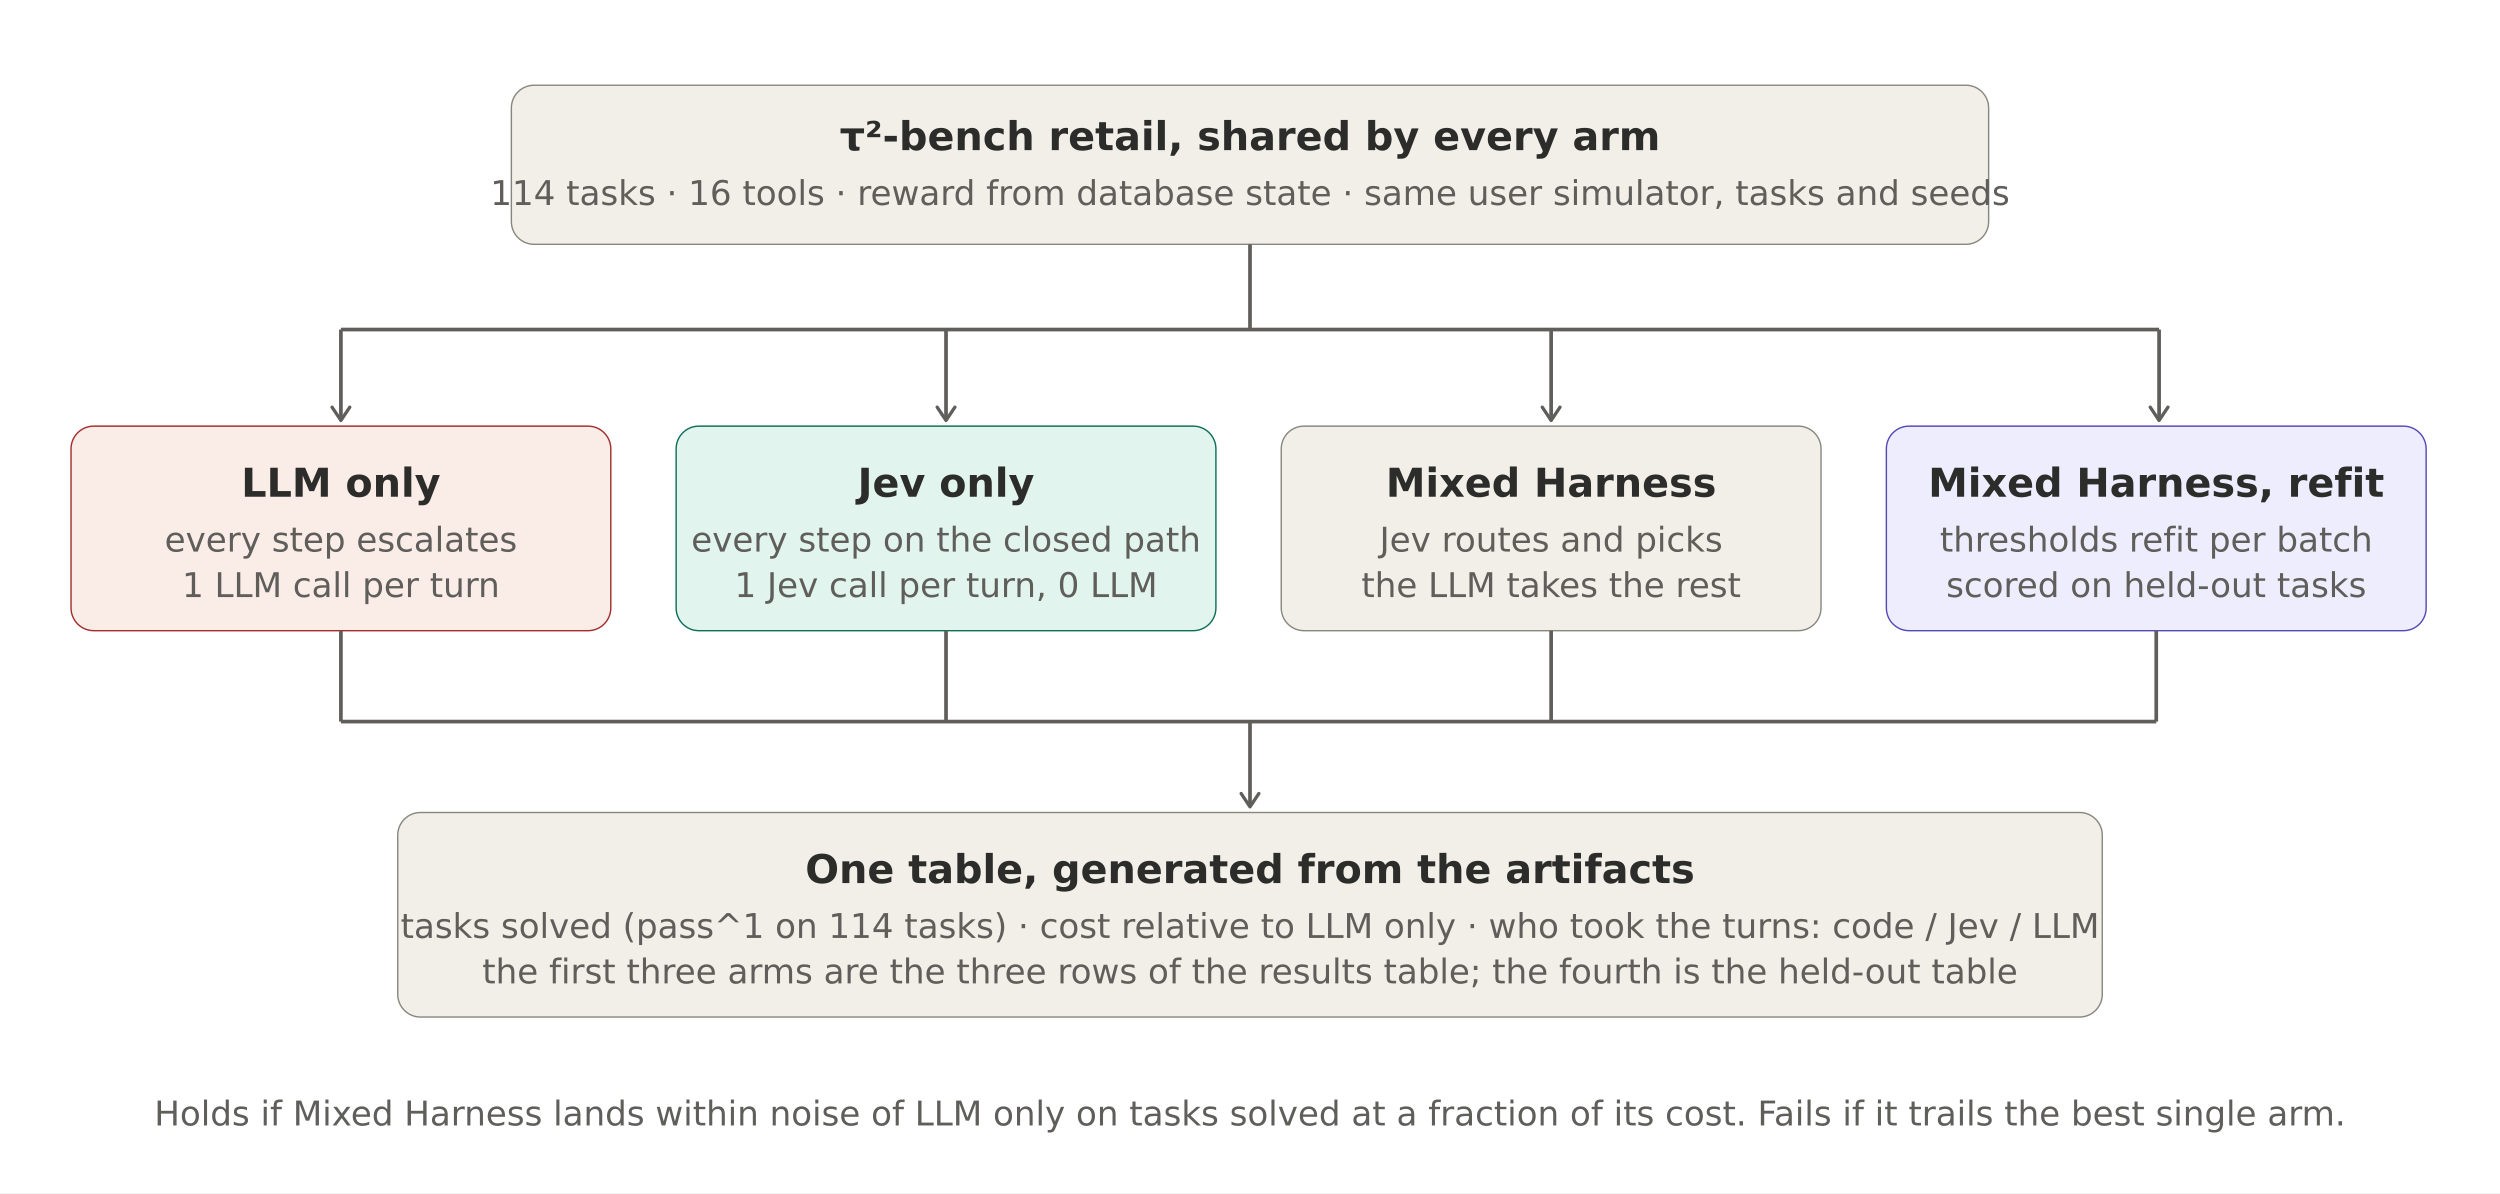
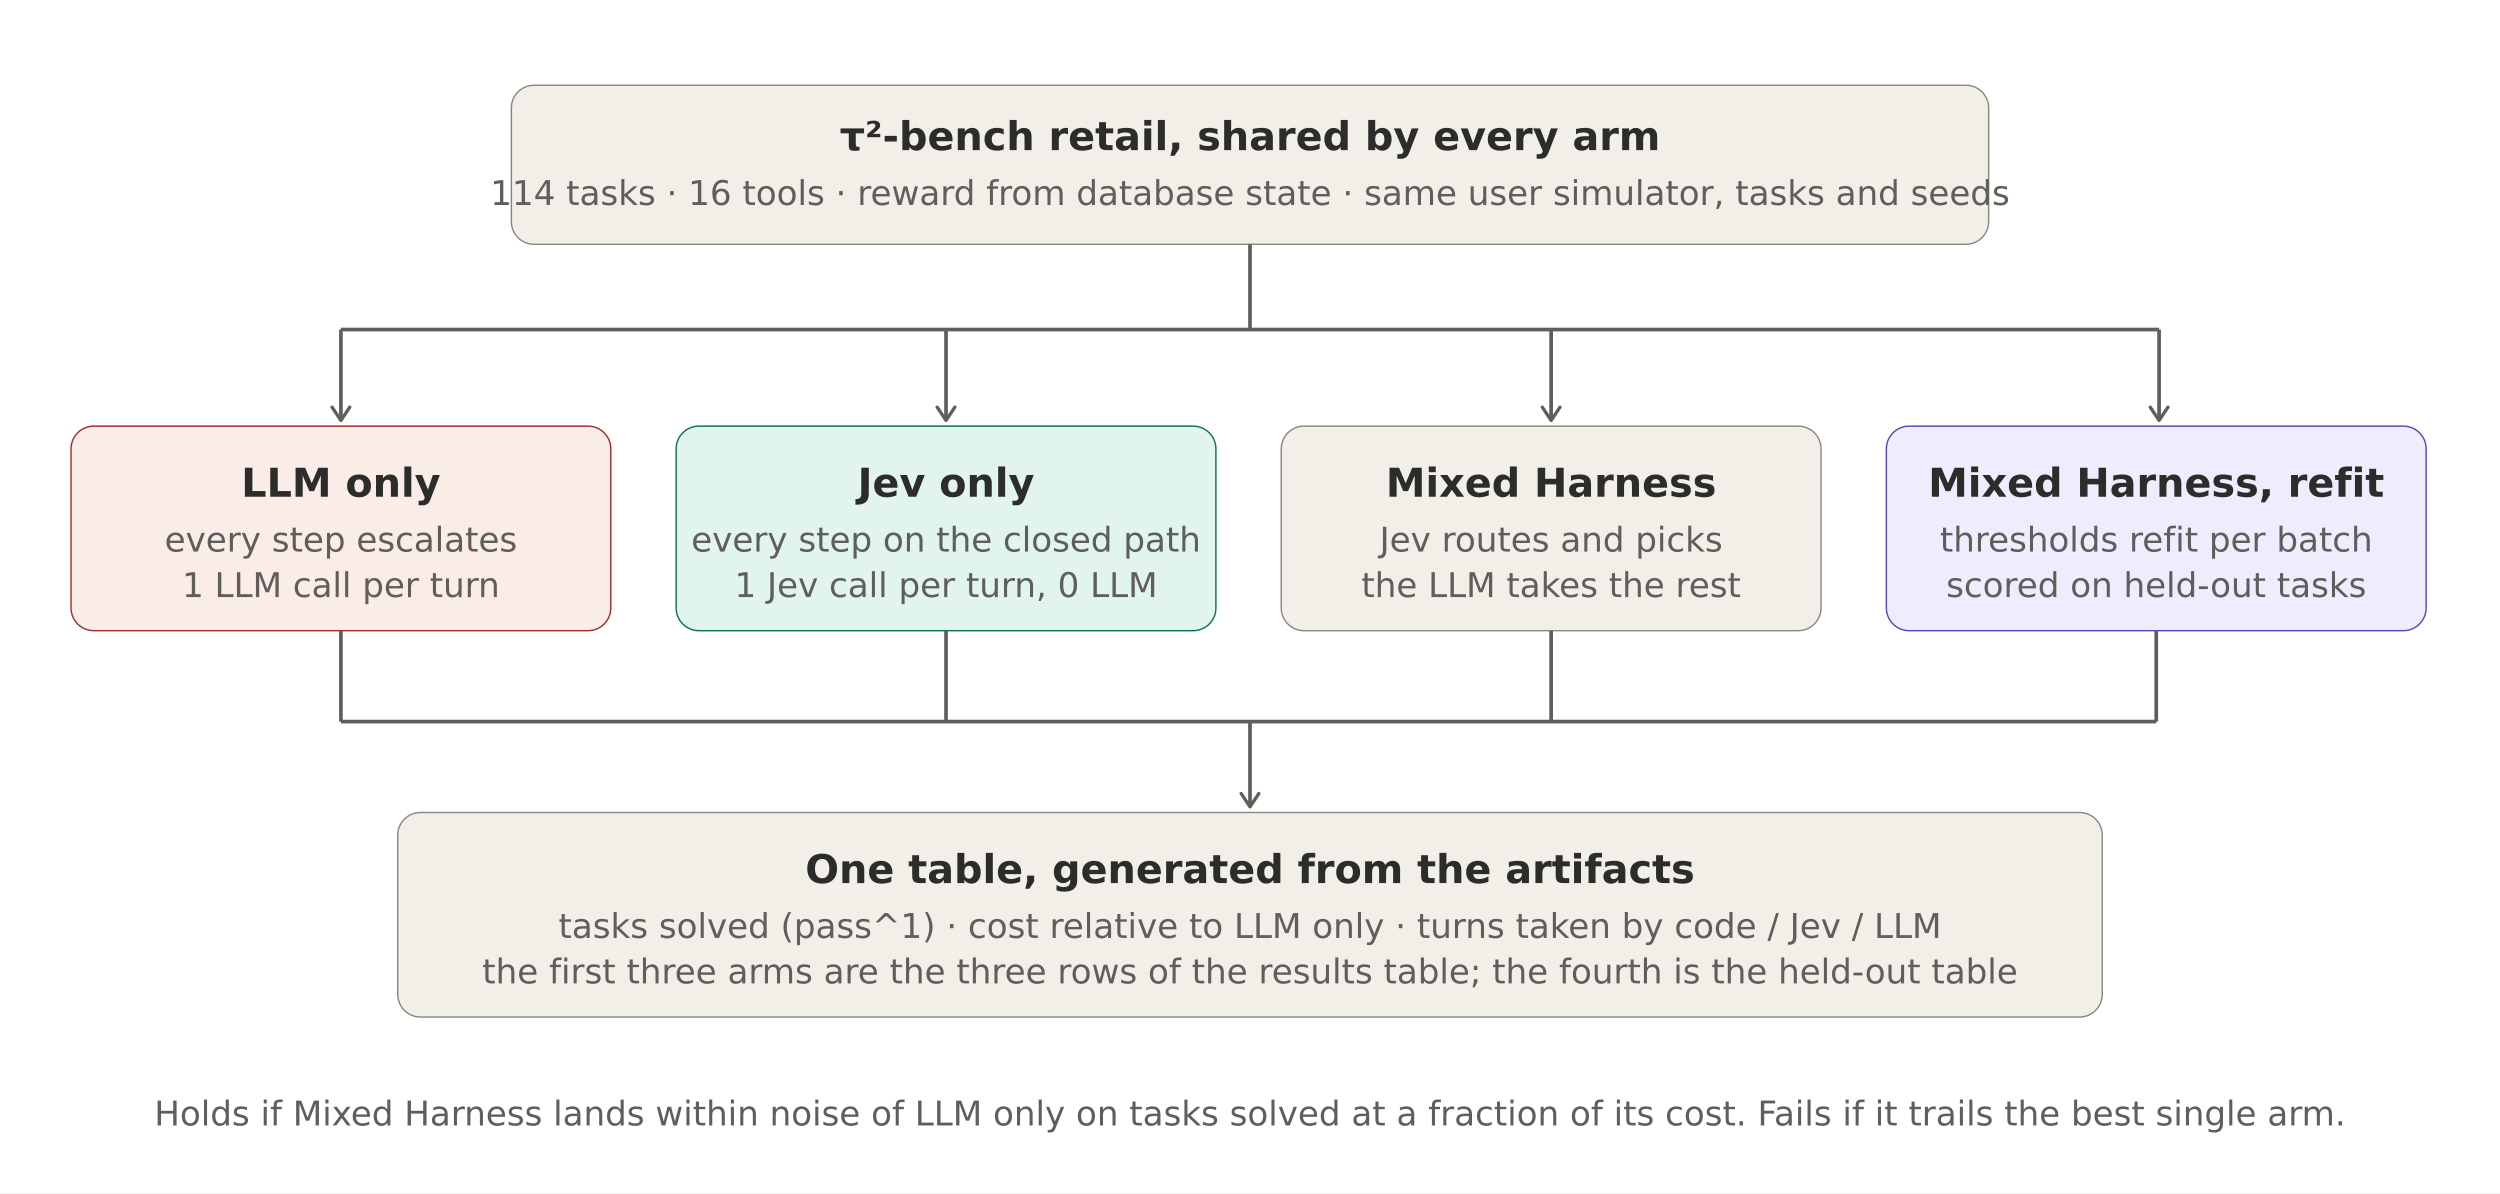
<svg xmlns="http://www.w3.org/2000/svg" width="880" height="420" viewBox="0 0 880 420" role="img">
  <style>
text{font-family:'DejaVu Sans',sans-serif}
.th{font-size:14px;font-weight:bold;fill:#2C2C2A}
.ts{font-size:12px;fill:#5F5E5A}
.arr{stroke:#5F5E5A;stroke-width:1.3;fill:none}
</style>
  <rect width="880" height="420" fill="#FFFFFF" />
  <defs>
    <marker id="arrow" viewBox="0 0 10 10" refX="8" refY="5" markerWidth="6" markerHeight="6" orient="auto-start-reverse">
      <path d="M2 1L8 5L2 9" fill="none" stroke="#5F5E5A" stroke-width="1.5" stroke-linecap="round" stroke-linejoin="round" />
    </marker>
  </defs>
  <g>
    <rect fill="#F1EFE8" stroke="#888780" x="180" y="30" width="520" height="56" rx="8" stroke-width="0.5" />
    <text class="th" x="440" y="48" text-anchor="middle" dominant-baseline="central">τ²-bench retail, shared by every arm</text>
    <text class="ts" x="440" y="68" text-anchor="middle" dominant-baseline="central">114 tasks · 16 tools · reward from database state · same user simulator, tasks and seeds</text>
  </g>
  <path d="M440 86 L440 116" class="arr" />
  <path d="M120 116 L760 116" class="arr" />
  <path d="M120 116 L120 148" class="arr" marker-end="url(#arrow)" />
  <path d="M333 116 L333 148" class="arr" marker-end="url(#arrow)" />
  <path d="M546 116 L546 148" class="arr" marker-end="url(#arrow)" />
  <path d="M760 116 L760 148" class="arr" marker-end="url(#arrow)" />
  <g>
    <rect fill="#FAECE7" stroke="#A32D2D" x="25" y="150" width="190" height="72" rx="8" stroke-width="0.5" />
    <text class="th" fill="#712B2B" x="120" y="170" text-anchor="middle" dominant-baseline="central">LLM only</text>
    <text class="ts" fill="#A32D2D" x="120" y="190" text-anchor="middle" dominant-baseline="central">every step escalates</text>
    <text class="ts" fill="#A32D2D" x="120" y="206" text-anchor="middle" dominant-baseline="central">1 LLM call per turn</text>
  </g>
  <g>
    <rect fill="#E1F5EE" stroke="#0F6E56" x="238" y="150" width="190" height="72" rx="8" stroke-width="0.5" />
    <text class="th" fill="#085041" x="333" y="170" text-anchor="middle" dominant-baseline="central">Jev only</text>
    <text class="ts" fill="#0F6E56" x="333" y="190" text-anchor="middle" dominant-baseline="central">every step on the closed path</text>
    <text class="ts" fill="#0F6E56" x="333" y="206" text-anchor="middle" dominant-baseline="central">1 Jev call per turn, 0 LLM</text>
  </g>
  <g>
    <rect fill="#F1EFE8" stroke="#888780" x="451" y="150" width="190" height="72" rx="8" stroke-width="0.5" />
    <text class="th" x="546" y="170" text-anchor="middle" dominant-baseline="central">Mixed Harness</text>
    <text class="ts" x="546" y="190" text-anchor="middle" dominant-baseline="central">Jev routes and picks</text>
    <text class="ts" x="546" y="206" text-anchor="middle" dominant-baseline="central">the LLM takes the rest</text>
  </g>
  <g>
    <rect fill="#EEEDFE" stroke="#534AB7" x="664" y="150" width="190" height="72" rx="8" stroke-width="0.5" />
    <text class="th" fill="#3C3489" x="759" y="170" text-anchor="middle" dominant-baseline="central">Mixed Harness, refit</text>
    <text class="ts" fill="#534AB7" x="759" y="190" text-anchor="middle" dominant-baseline="central">thresholds refit per batch</text>
    <text class="ts" fill="#534AB7" x="759" y="206" text-anchor="middle" dominant-baseline="central">scored on held-out tasks</text>
  </g>
  <path d="M120 222 L120 254" class="arr" />
  <path d="M333 222 L333 254" class="arr" />
  <path d="M546 222 L546 254" class="arr" />
  <path d="M759 222 L759 254" class="arr" />
  <path d="M120 254 L759 254" class="arr" />
  <path d="M440 254 L440 284" class="arr" marker-end="url(#arrow)" />
  <g>
    <rect fill="#F1EFE8" stroke="#888780" x="140" y="286" width="600" height="72" rx="8" stroke-width="0.5" />
    <text class="th" x="440" y="306" text-anchor="middle" dominant-baseline="central">One table, generated from the artifacts</text>
-     <text class="ts" x="440" y="326" text-anchor="middle" dominant-baseline="central">tasks solved (pass^1 on 114 tasks) · cost relative to LLM only · who took the turns: code / Jev / LLM</text>
+     <text class="ts" x="440" y="326" text-anchor="middle" dominant-baseline="central">tasks solved (pass^1) · cost relative to LLM only · turns taken by code / Jev / LLM</text>
    <text class="ts" x="440" y="342" text-anchor="middle" dominant-baseline="central">the first three arms are the three rows of the results table; the fourth is the held-out table</text>
  </g>
  <text class="ts" x="440" y="392" text-anchor="middle" dominant-baseline="central">Holds if Mixed Harness lands within noise of LLM only on tasks solved at a fraction of its cost. Fails if it trails the best single arm.</text>
</svg>
